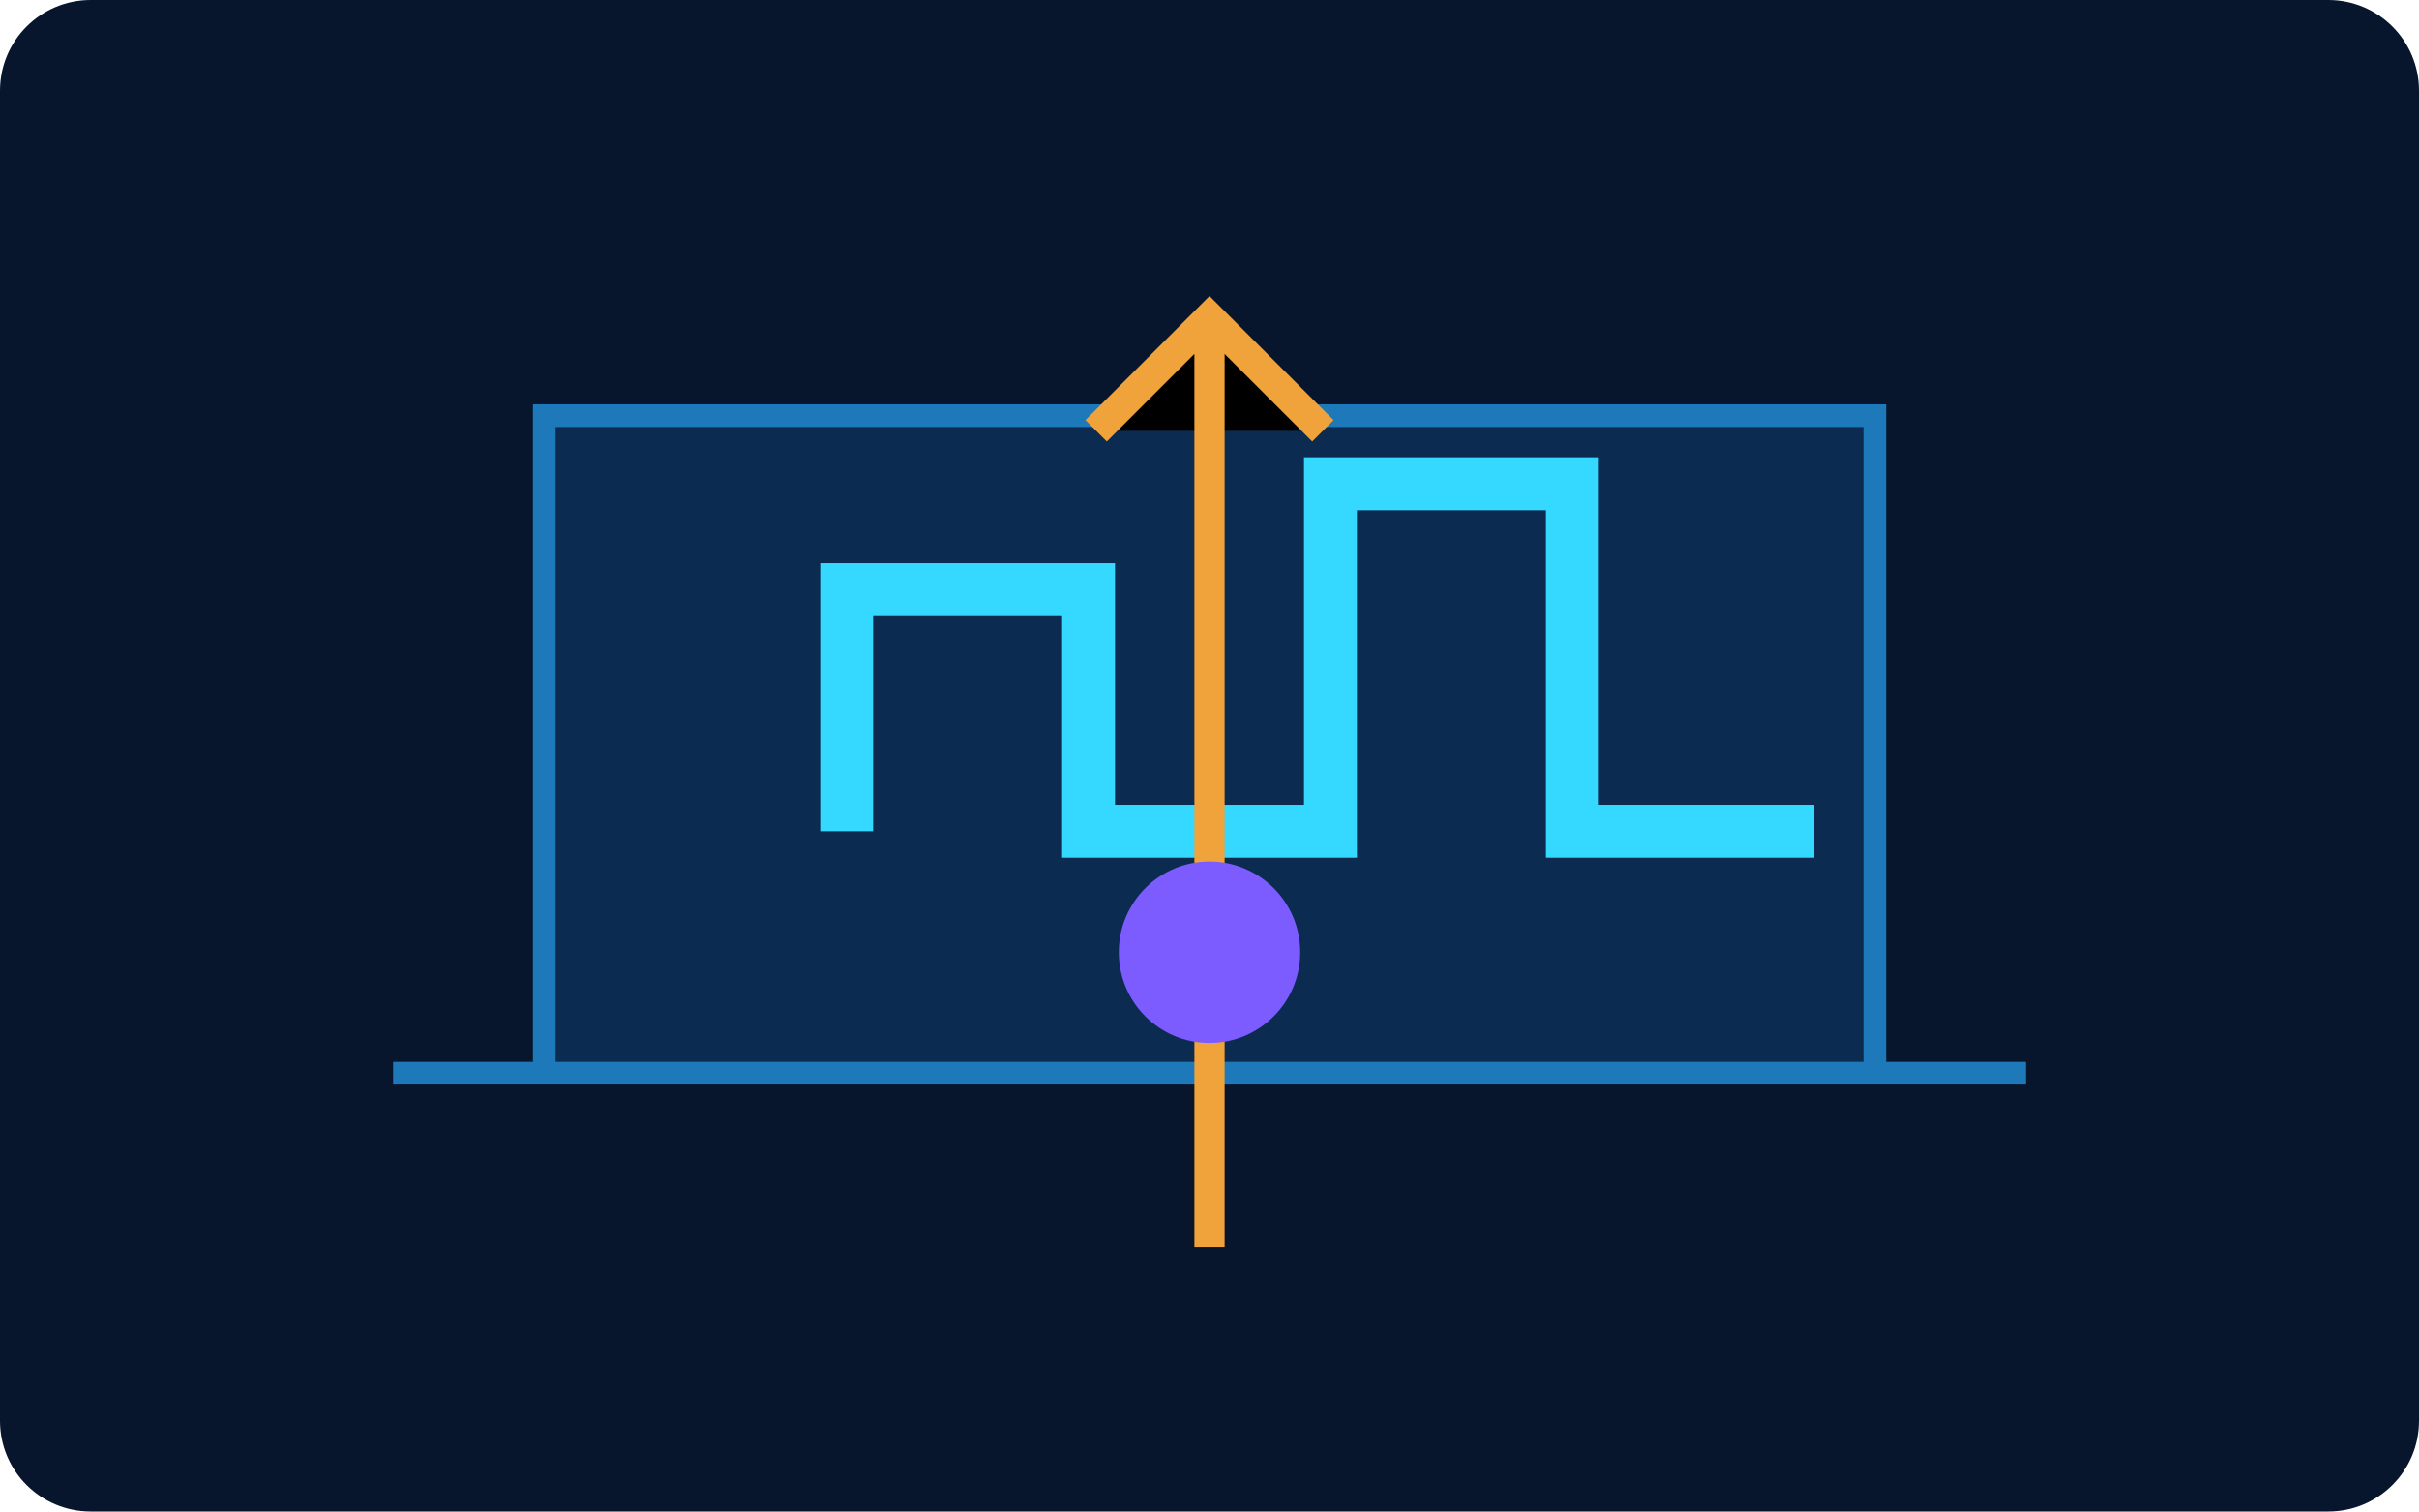
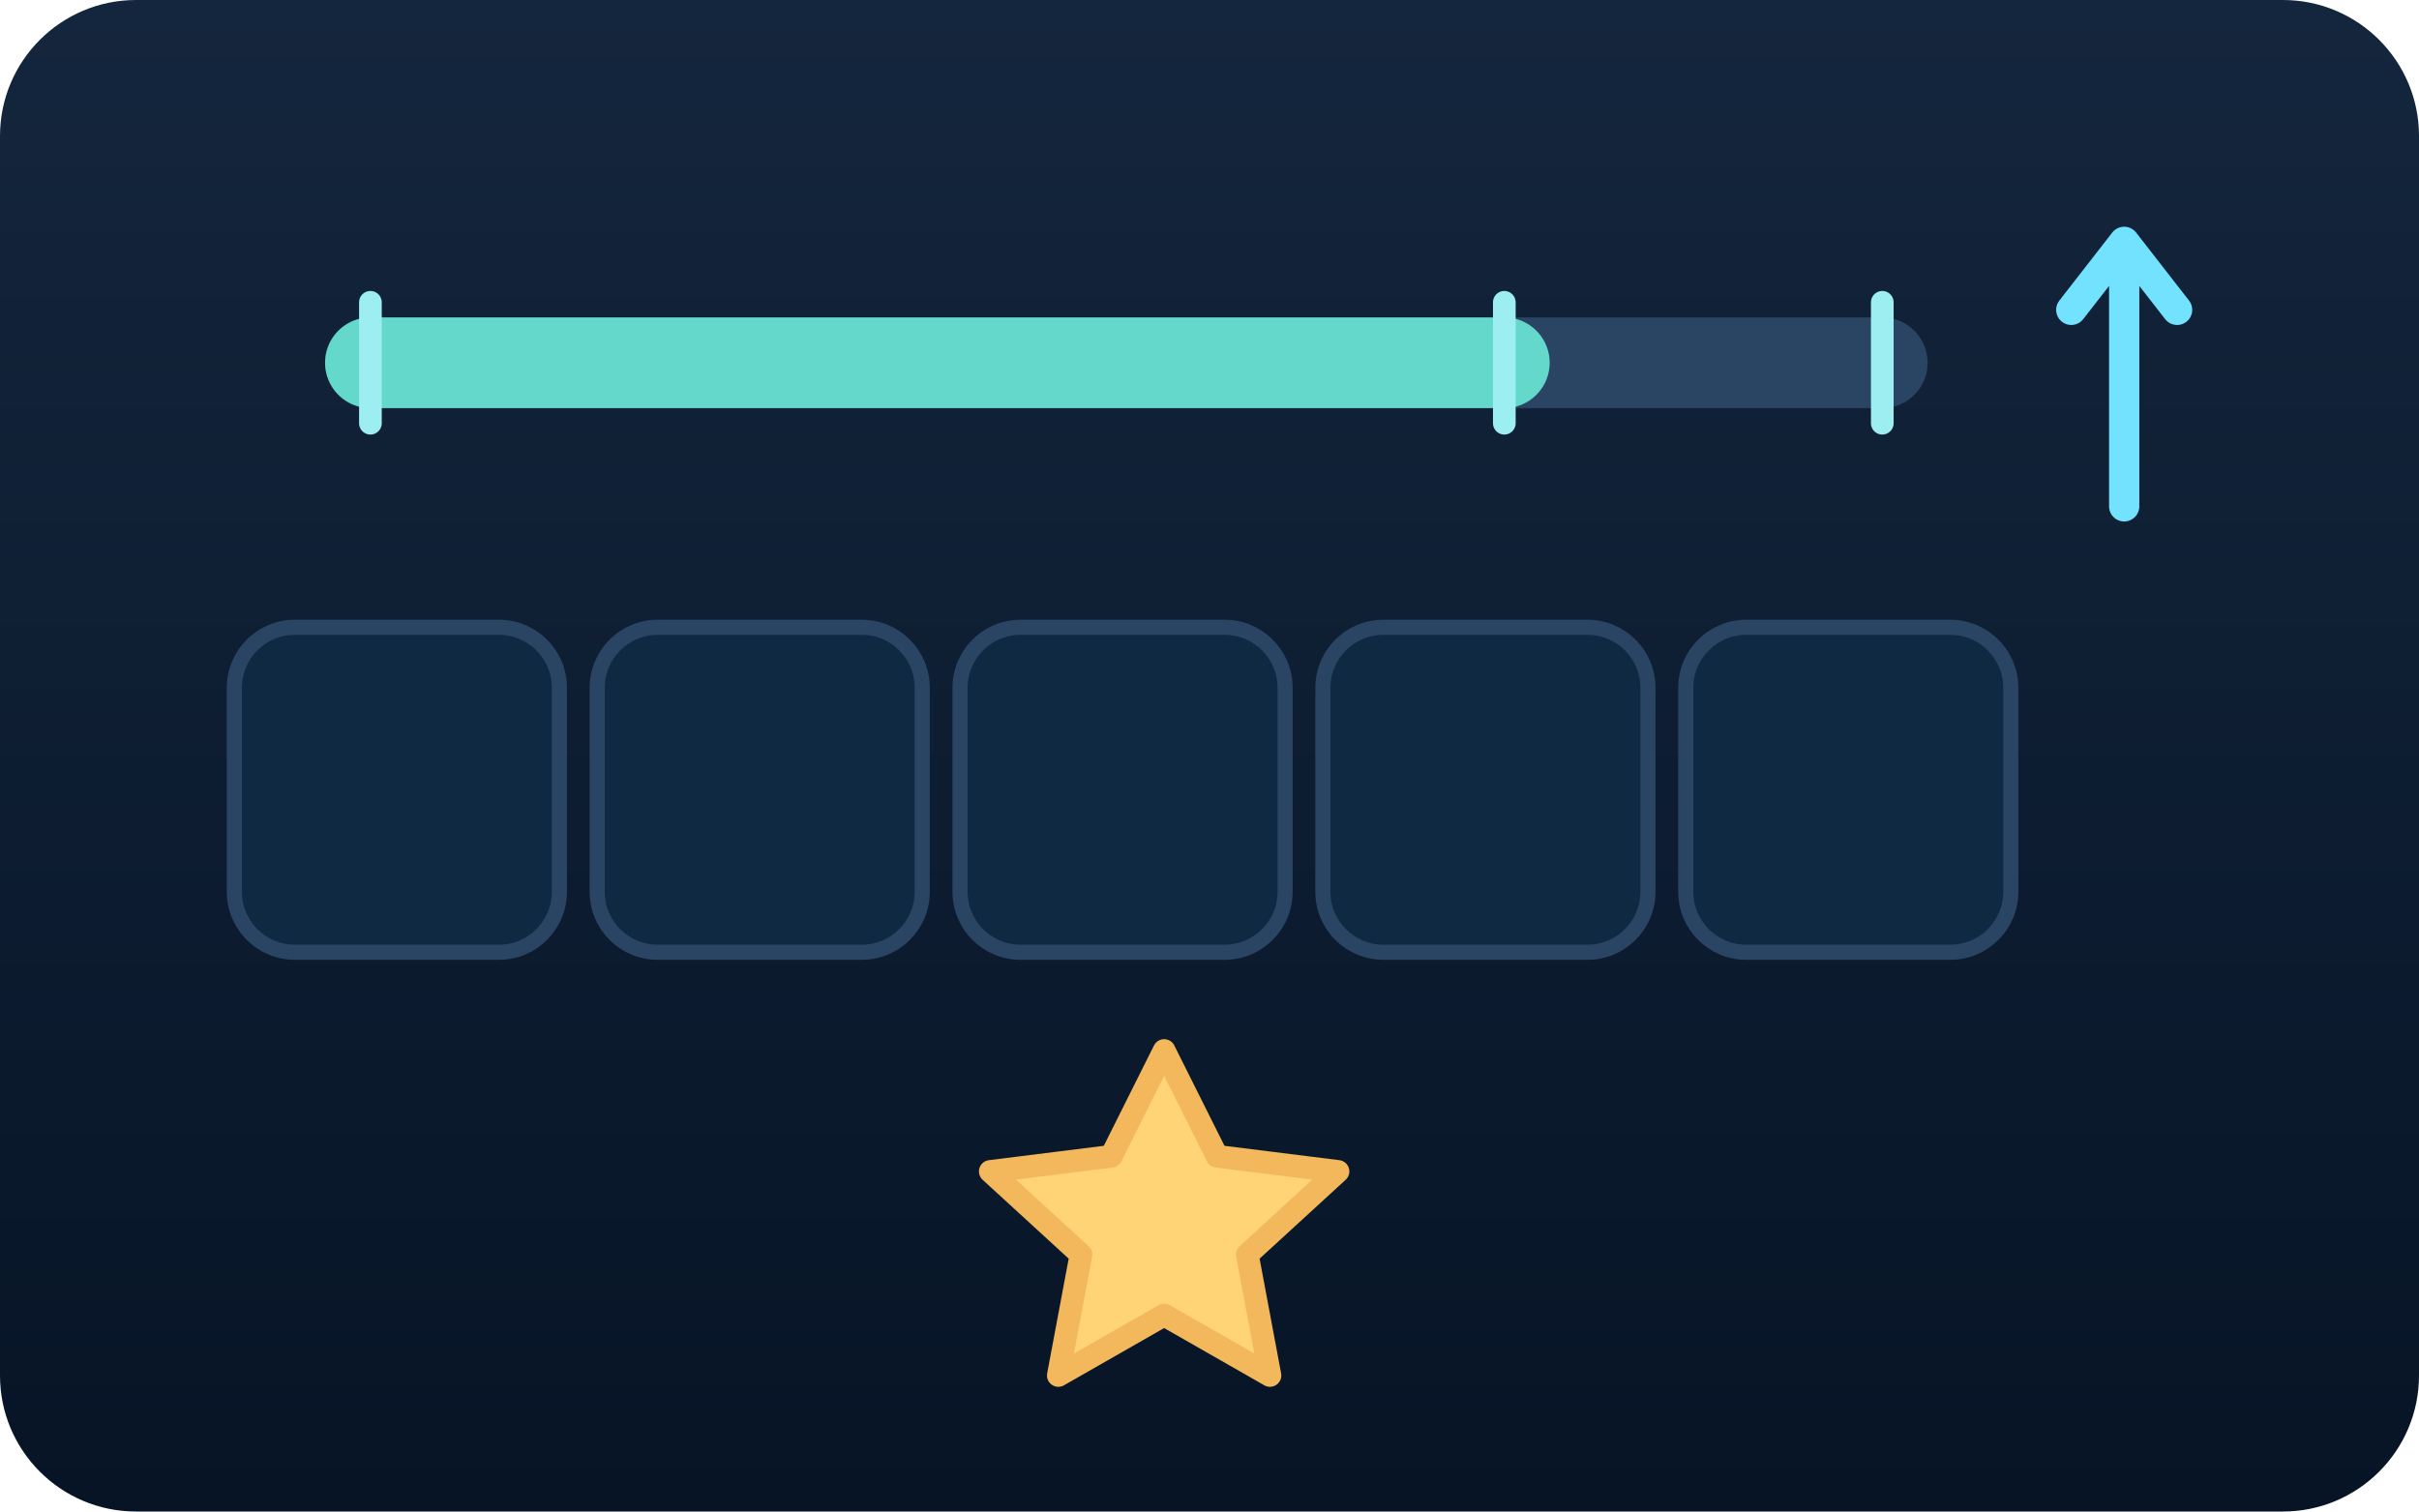
<svg xmlns="http://www.w3.org/2000/svg" viewBox="0 0 320 200">
-   <rect width="320" height="200" rx="12" fill="#07152d" />
-   <path d="M52 142h216M72 142V55h176v87" fill="#0c2b50" stroke="#1d79b9" stroke-width="3" />
-   <path d="M112 110V78h32v32h32V64h32v46h32" fill="none" stroke="#35d8ff" stroke-width="7" />
-   <path d="M160 165V42M145 57l15-15 15 15" stroke="#f1a33b" stroke-width="4" />
-   <circle cx="160" cy="126" r="12" fill="#7c5cff" />
+   <defs>
+     <linearGradient id="bg" x2="0" y2="1">
+       <stop stop-color="#14263d" />
+       <stop offset="1" stop-color="#071426" />
+     </linearGradient>
+   </defs>
+   <rect width="320" height="200" rx="18" fill="url(#bg)" />
+   <g fill="#102943" stroke="#294563" stroke-width="2">
+     <rect x="31" y="83" width="43" height="43" rx="8" />
+     <rect x="79" y="83" width="43" height="43" rx="8" />
+     <rect x="127" y="83" width="43" height="43" rx="8" />
+     <rect x="175" y="83" width="43" height="43" rx="8" />
+     <rect x="223" y="83" width="43" height="43" rx="8" />
+   </g>
+   <path d="M49 48h200" stroke="#294563" stroke-width="12" stroke-linecap="round" />
+   <path d="M49 48h150" stroke="#64d8cb" stroke-width="12" stroke-linecap="round" />
+   <path d="M49 40v16M199 40v16M249 40v16" stroke="#9deef0" stroke-width="3" stroke-linecap="round" />
+   <path d="m154 139 7 14 16 2-12 11 3 16-14-8-14 8 3-16-12-11 16-2Z" fill="#ffd477" stroke="#f2b85b" stroke-width="3" stroke-linejoin="round" />
+   <path d="M281 32v35M281 32l-7 9M281 32l7 9" stroke="#73e2ff" stroke-width="4" stroke-linecap="round" stroke-linejoin="round" />
</svg>
